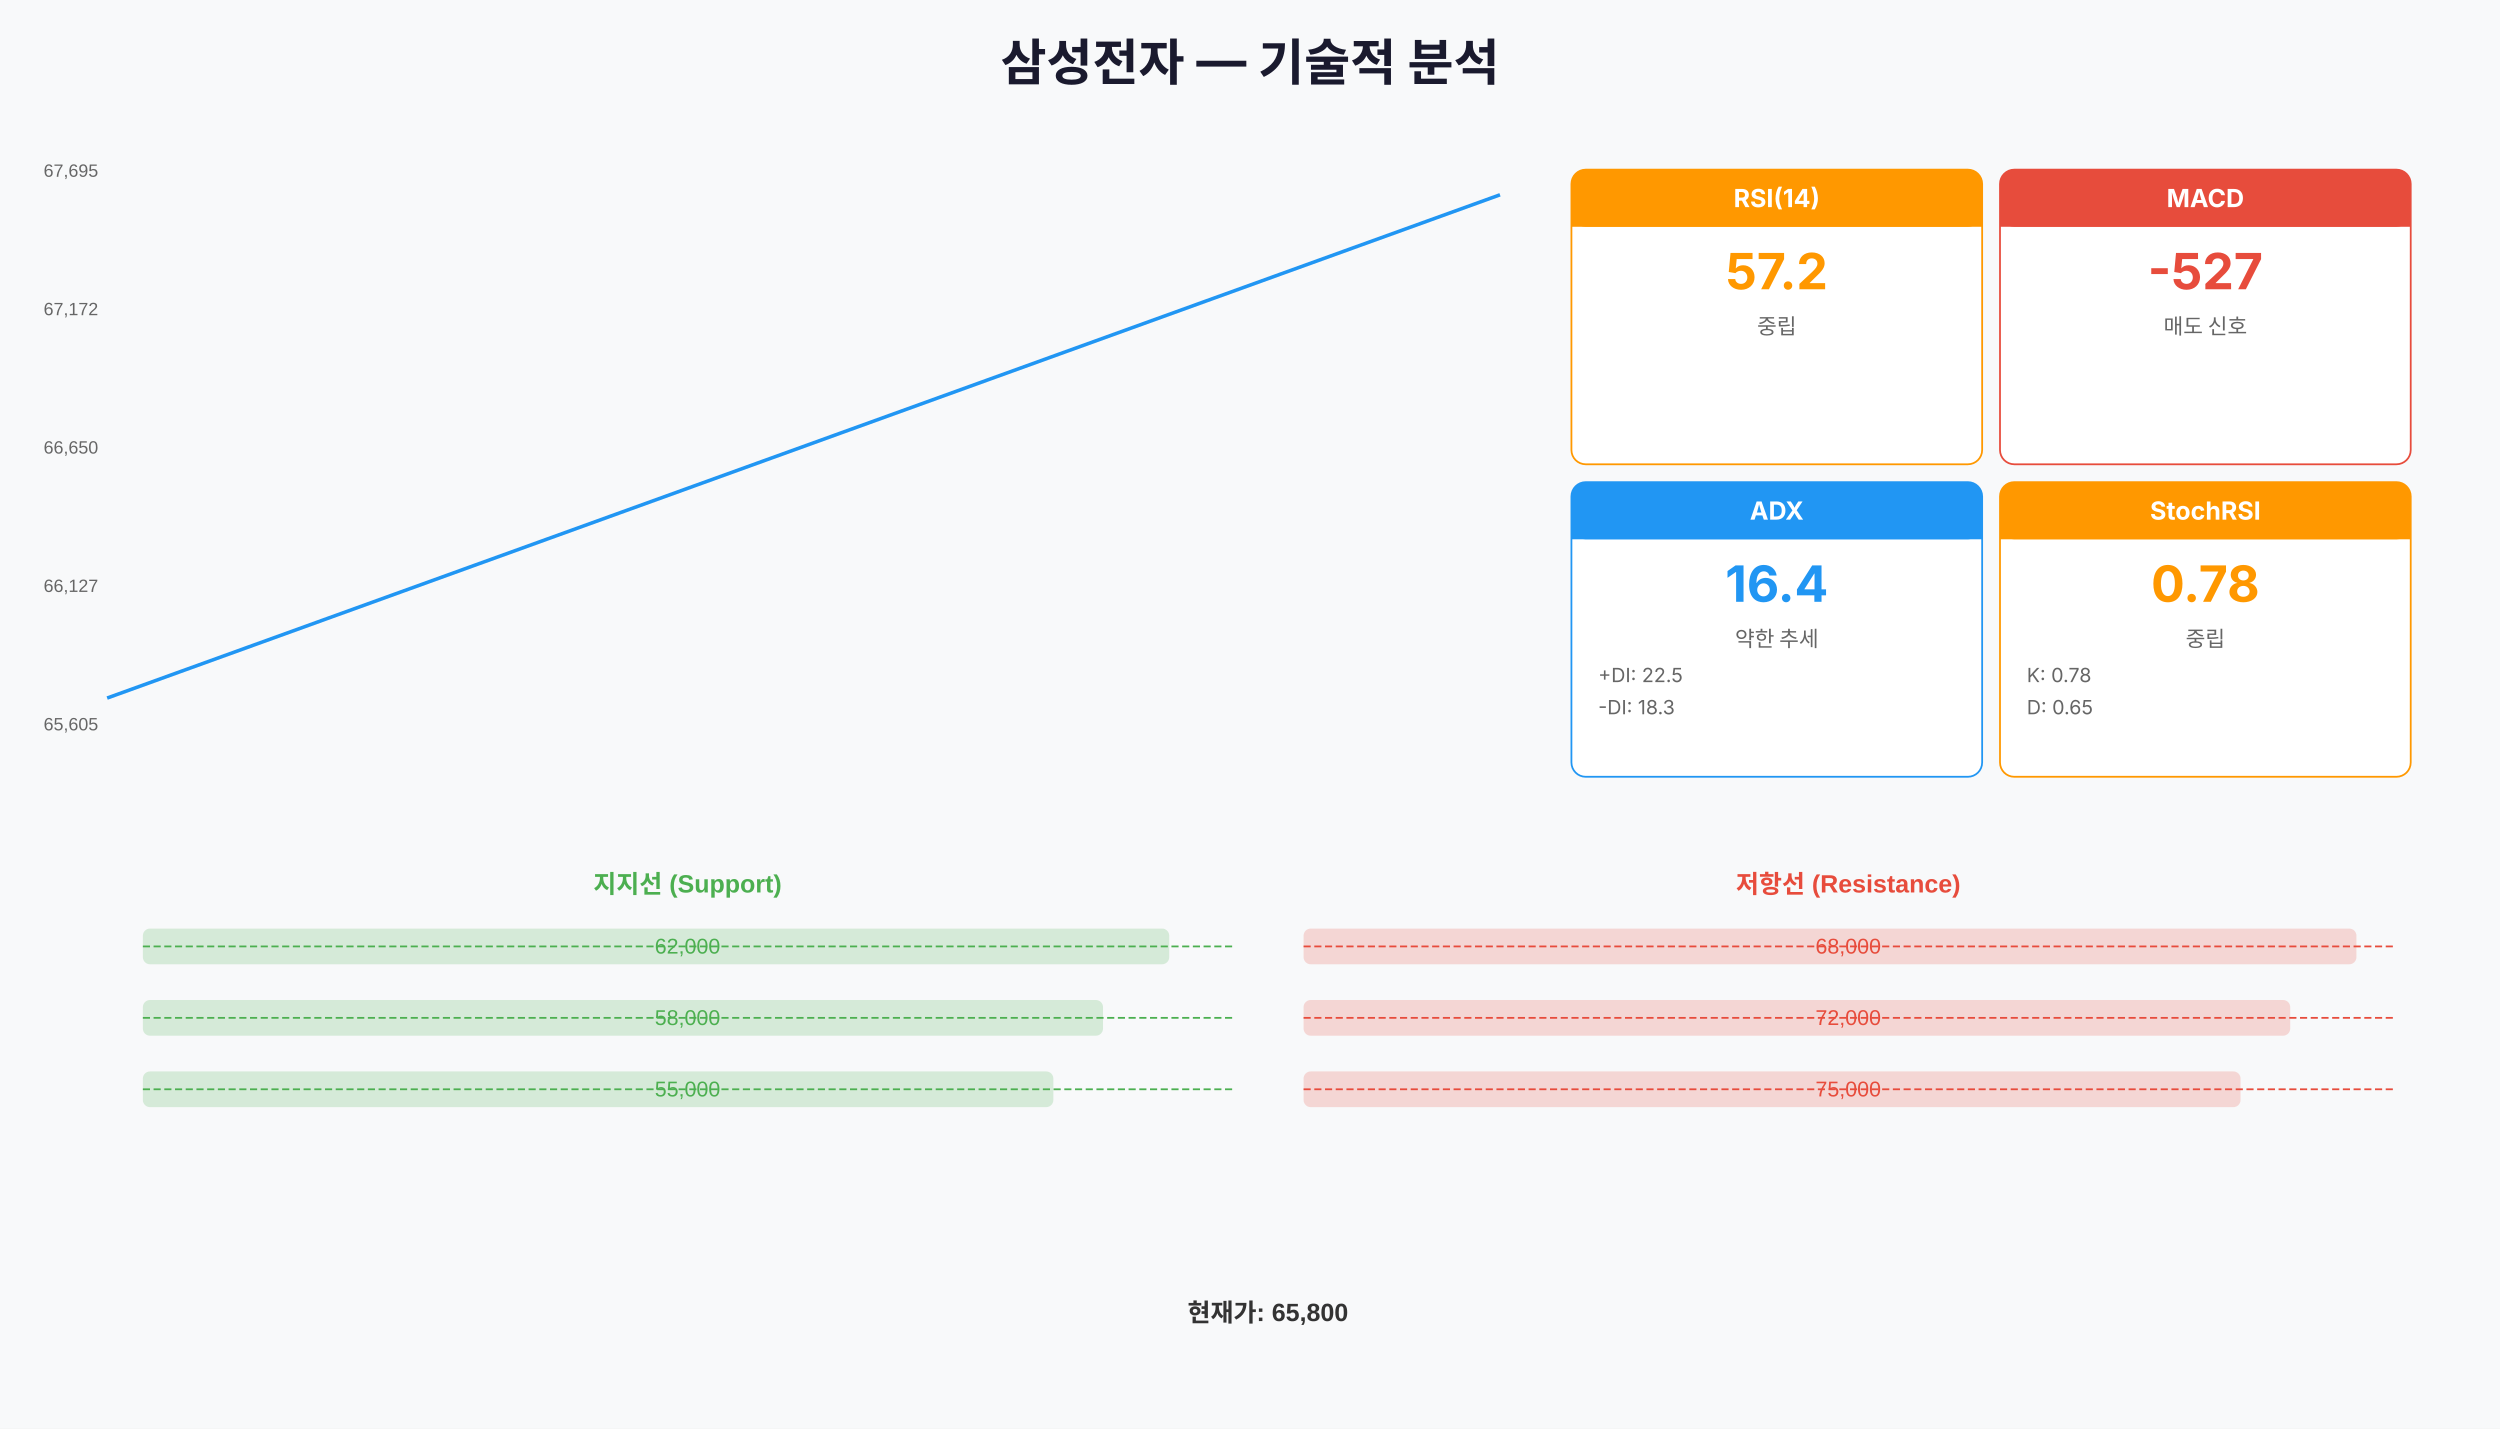
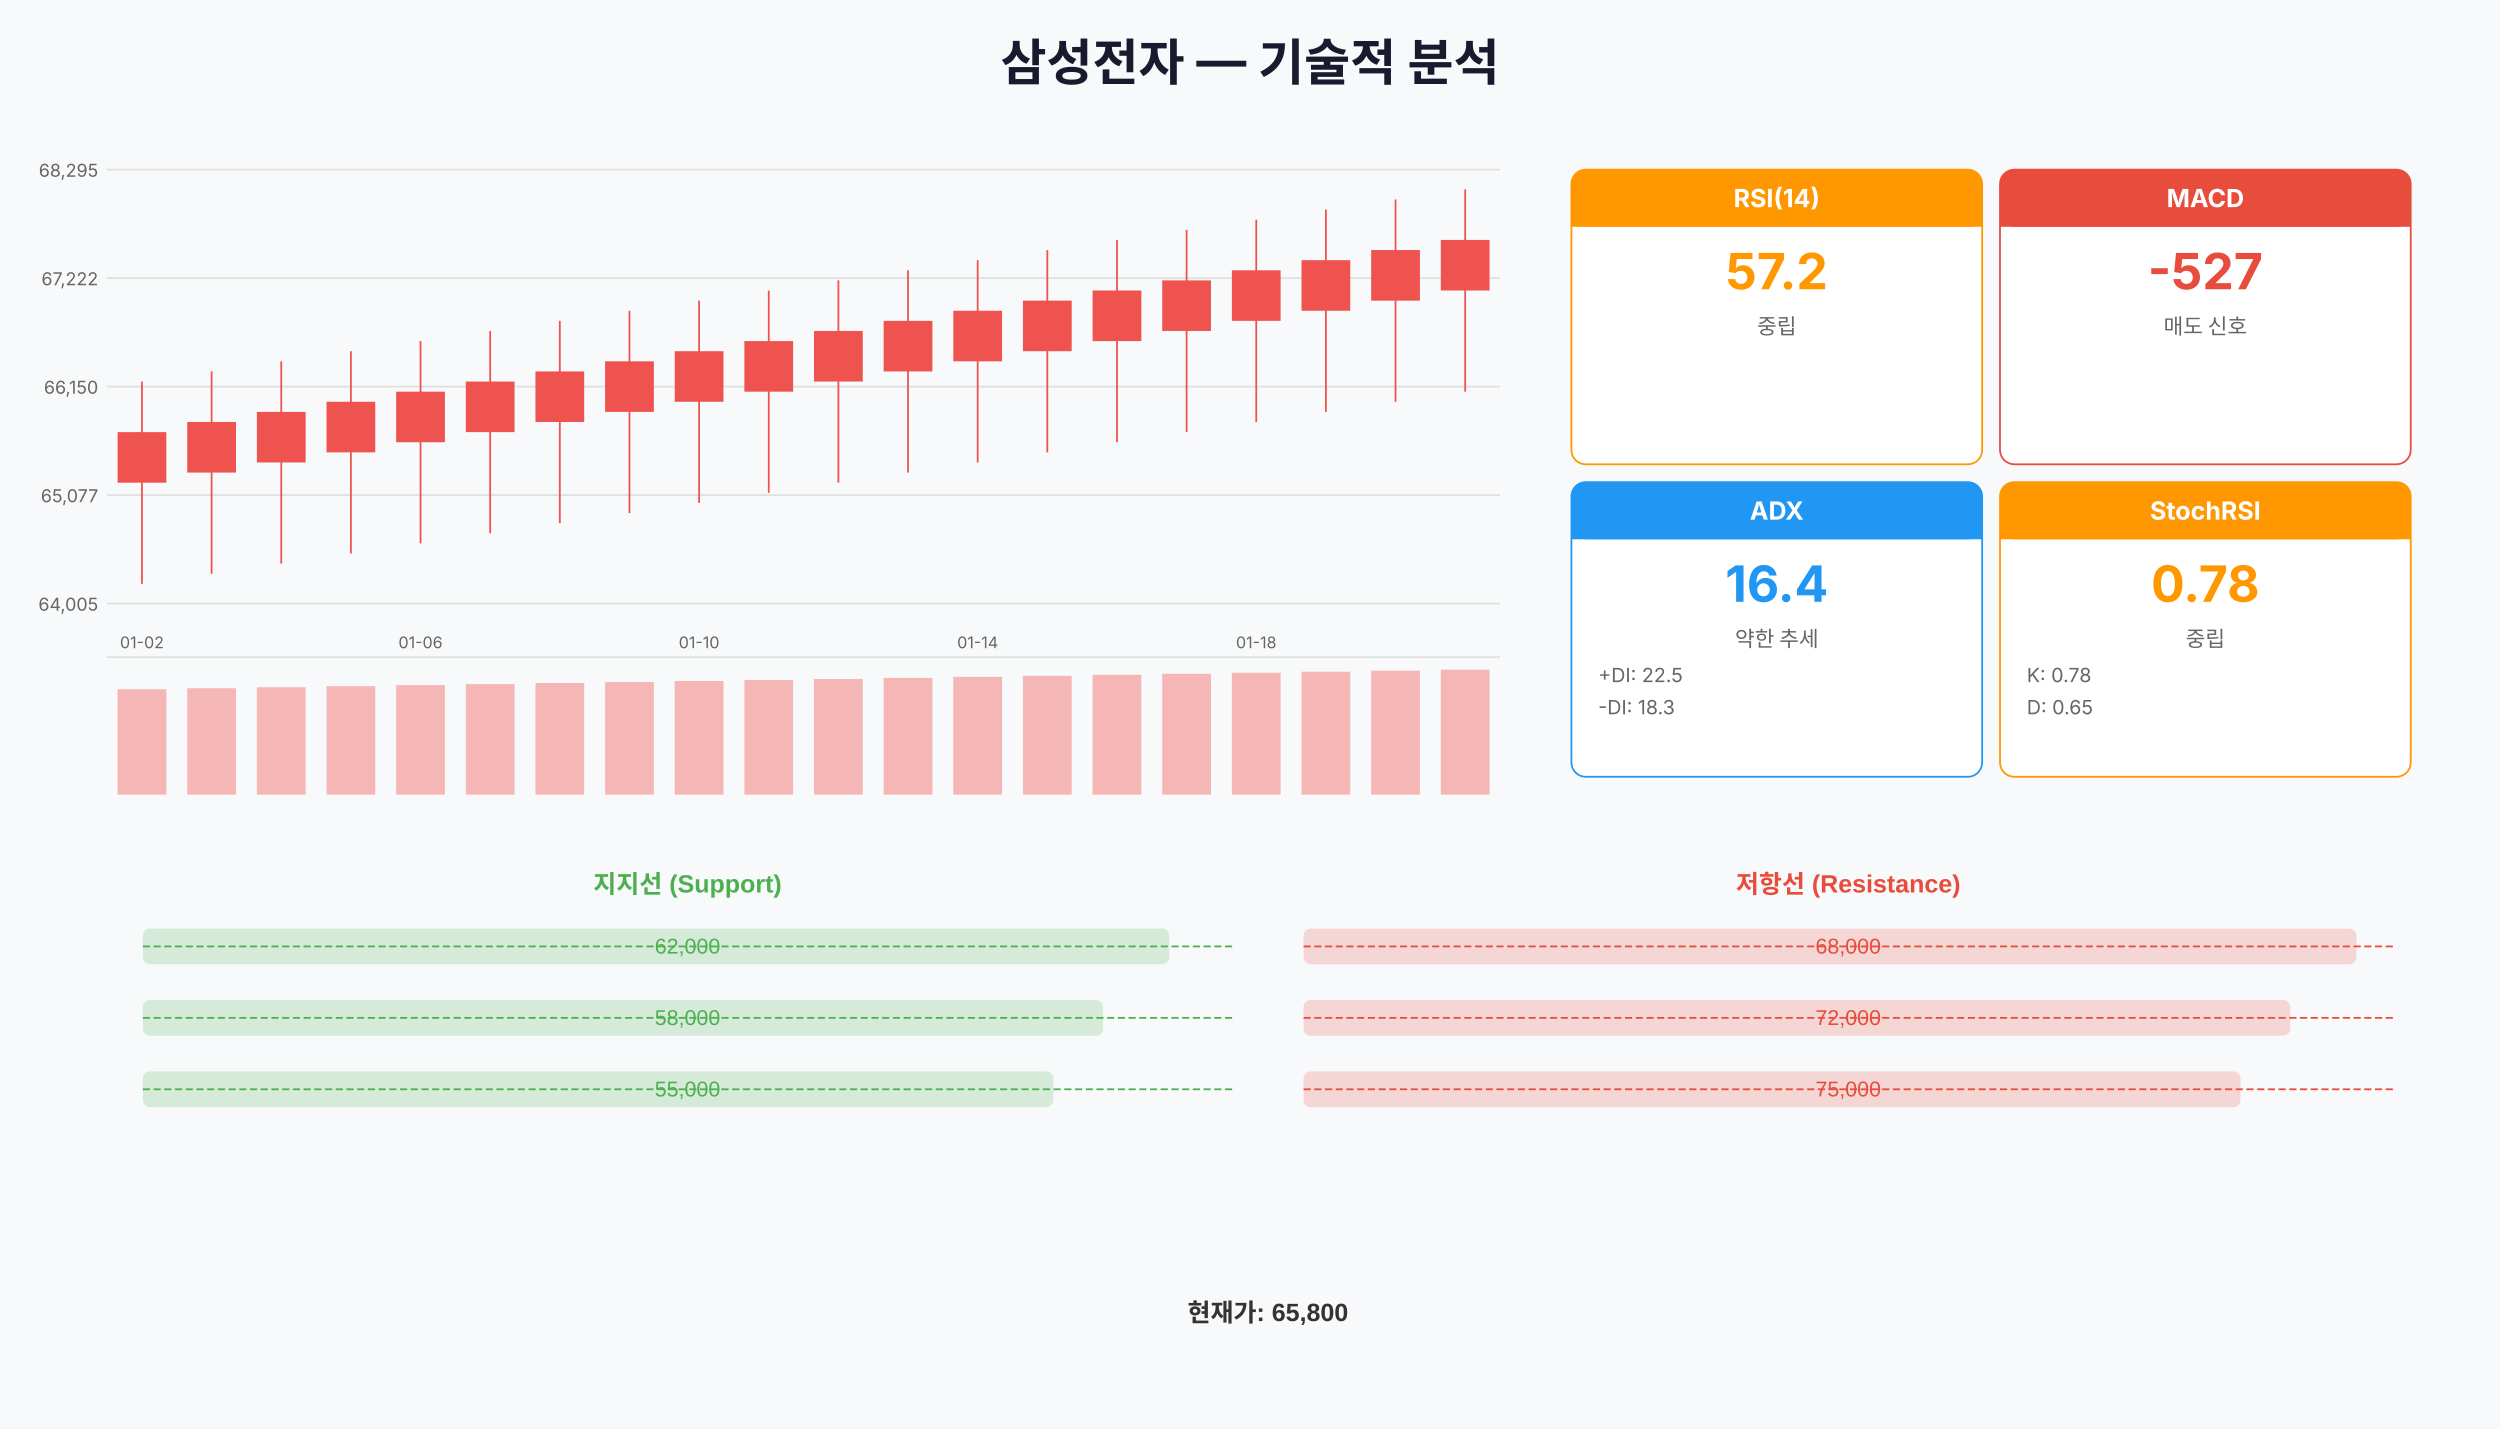
<svg xmlns="http://www.w3.org/2000/svg" width="1400" height="800">
  <defs>
    <marker id="arrowhead" markerWidth="10" markerHeight="7" refX="10" refY="3.5" orient="auto">
      <polygon points="0 0, 10 3.5, 0 7" fill="#666666" />
    </marker>
  </defs>
  <rect width="1400" height="800" fill="#f8f9fa" />
  <text x="700" y="45" font-family="'Noto Sans KR', 'Inter', 'Arial', sans-serif" font-size="28" font-weight="bold" fill="#1a1a2e" text-anchor="middle">삼성전자 — 기술적 분석</text>
-   <polyline points="60.0,390.909 101.053,376.077 142.105,361.244 183.158,346.411 224.211,331.579 265.263,316.746 306.316,301.914 347.368,287.081 388.421,272.249 429.474,257.416 470.526,242.584 511.579,227.751 552.632,212.919 593.684,198.086 634.737,183.254 675.789,168.421 716.842,153.589 757.895,138.756 798.947,123.923 840.0,109.091" fill="none" stroke="#2196F3" stroke-width="2" />
-   <text x="55" y="409.0" font-family="Arial, sans-serif" font-size="10" fill="#666666" text-anchor="end">65,605</text>
-   <text x="55" y="331.5" font-family="Arial, sans-serif" font-size="10" fill="#666666" text-anchor="end">66,127</text>
-   <text x="55" y="254.0" font-family="Arial, sans-serif" font-size="10" fill="#666666" text-anchor="end">66,650</text>
-   <text x="55" y="176.5" font-family="Arial, sans-serif" font-size="10" fill="#666666" text-anchor="end">67,172</text>
-   <text x="55" y="99.0" font-family="Arial, sans-serif" font-size="10" fill="#666666" text-anchor="end">67,695</text>
+   <line x1="60" y1="338.0" x2="840" y2="338.0" stroke="#e0e0e0" stroke-width="1" />
+   <text x="55" y="342.0" font-family="'Noto Sans KR', 'Inter', 'Arial', sans-serif" font-size="10" fill="#666666" text-anchor="end">64,005</text>
+   <line x1="60" y1="277.25" x2="840" y2="277.25" stroke="#e0e0e0" stroke-width="1" />
+   <text x="55" y="281.25" font-family="'Noto Sans KR', 'Inter', 'Arial', sans-serif" font-size="10" fill="#666666" text-anchor="end">65,077</text>
+   <line x1="60" y1="216.5" x2="840" y2="216.5" stroke="#e0e0e0" stroke-width="1" />
+   <text x="55" y="220.5" font-family="'Noto Sans KR', 'Inter', 'Arial', sans-serif" font-size="10" fill="#666666" text-anchor="end">66,150</text>
+   <line x1="60" y1="155.75" x2="840" y2="155.75" stroke="#e0e0e0" stroke-width="1" />
+   <text x="55" y="159.75" font-family="'Noto Sans KR', 'Inter', 'Arial', sans-serif" font-size="10" fill="#666666" text-anchor="end">67,222</text>
+   <line x1="60" y1="95.0" x2="840" y2="95.0" stroke="#e0e0e0" stroke-width="1" />
+   <text x="55" y="99.0" font-family="'Noto Sans KR', 'Inter', 'Arial', sans-serif" font-size="10" fill="#666666" text-anchor="end">68,295</text>
+   <line x1="60" y1="368.0" x2="840" y2="368.0" stroke="#e0e0e0" stroke-width="1" />
+   <line x1="79.5" y1="213.668" x2="79.5" y2="326.955" stroke="#ef5350" stroke-width="1" />
+   <rect x="65.85" y="385.992" width="27.3" height="59.008" fill="#ef5350" opacity="0.4" />
+   <line x1="118.5" y1="208.003" x2="118.5" y2="321.29" stroke="#ef5350" stroke-width="1" />
+   <rect x="104.85" y="385.413" width="27.3" height="59.587" fill="#ef5350" opacity="0.4" />
+   <line x1="157.5" y1="202.339" x2="157.5" y2="315.626" stroke="#ef5350" stroke-width="1" />
+   <rect x="143.85" y="384.835" width="27.3" height="60.165" fill="#ef5350" opacity="0.4" />
+   <line x1="196.5" y1="196.675" x2="196.5" y2="309.962" stroke="#ef5350" stroke-width="1" />
+   <rect x="182.85" y="384.256" width="27.3" height="60.744" fill="#ef5350" opacity="0.4" />
+   <line x1="235.5" y1="191.01" x2="235.5" y2="304.297" stroke="#ef5350" stroke-width="1" />
+   <rect x="221.85" y="383.678" width="27.3" height="61.322" fill="#ef5350" opacity="0.4" />
+   <line x1="274.5" y1="185.346" x2="274.5" y2="298.633" stroke="#ef5350" stroke-width="1" />
+   <rect x="260.85" y="383.099" width="27.3" height="61.901" fill="#ef5350" opacity="0.4" />
+   <line x1="313.5" y1="179.682" x2="313.5" y2="292.969" stroke="#ef5350" stroke-width="1" />
+   <rect x="299.85" y="382.521" width="27.3" height="62.479" fill="#ef5350" opacity="0.4" />
+   <line x1="352.5" y1="174.017" x2="352.5" y2="287.304" stroke="#ef5350" stroke-width="1" />
+   <rect x="338.85" y="381.942" width="27.3" height="63.058" fill="#ef5350" opacity="0.4" />
+   <line x1="391.5" y1="168.353" x2="391.5" y2="281.64" stroke="#ef5350" stroke-width="1" />
+   <rect x="377.85" y="381.364" width="27.3" height="63.636" fill="#ef5350" opacity="0.4" />
+   <line x1="430.5" y1="162.689" x2="430.5" y2="275.976" stroke="#ef5350" stroke-width="1" />
+   <rect x="416.85" y="380.785" width="27.3" height="64.215" fill="#ef5350" opacity="0.4" />
+   <line x1="469.5" y1="157.024" x2="469.5" y2="270.311" stroke="#ef5350" stroke-width="1" />
+   <rect x="455.85" y="380.207" width="27.3" height="64.793" fill="#ef5350" opacity="0.4" />
+   <line x1="508.5" y1="151.36" x2="508.5" y2="264.647" stroke="#ef5350" stroke-width="1" />
+   <rect x="494.85" y="379.628" width="27.3" height="65.372" fill="#ef5350" opacity="0.4" />
+   <line x1="547.5" y1="145.696" x2="547.5" y2="258.983" stroke="#ef5350" stroke-width="1" />
+   <rect x="533.85" y="379.05" width="27.3" height="65.95" fill="#ef5350" opacity="0.4" />
+   <line x1="586.5" y1="140.031" x2="586.5" y2="253.318" stroke="#ef5350" stroke-width="1" />
+   <rect x="572.85" y="378.471" width="27.3" height="66.529" fill="#ef5350" opacity="0.4" />
+   <line x1="625.5" y1="134.367" x2="625.5" y2="247.654" stroke="#ef5350" stroke-width="1" />
+   <rect x="611.85" y="377.893" width="27.3" height="67.107" fill="#ef5350" opacity="0.4" />
+   <line x1="664.5" y1="128.703" x2="664.5" y2="241.99" stroke="#ef5350" stroke-width="1" />
+   <rect x="650.85" y="377.314" width="27.3" height="67.686" fill="#ef5350" opacity="0.4" />
+   <line x1="703.5" y1="123.038" x2="703.5" y2="236.325" stroke="#ef5350" stroke-width="1" />
+   <rect x="689.85" y="376.736" width="27.3" height="68.264" fill="#ef5350" opacity="0.4" />
+   <line x1="742.5" y1="117.374" x2="742.5" y2="230.661" stroke="#ef5350" stroke-width="1" />
+   <rect x="728.85" y="376.157" width="27.3" height="68.843" fill="#ef5350" opacity="0.4" />
+   <line x1="781.5" y1="111.71" x2="781.5" y2="224.997" stroke="#ef5350" stroke-width="1" />
+   <rect x="767.85" y="375.579" width="27.3" height="69.421" fill="#ef5350" opacity="0.4" />
+   <line x1="820.5" y1="106.045" x2="820.5" y2="219.332" stroke="#ef5350" stroke-width="1" />
+   <rect x="806.85" y="375.0" width="27.3" height="70.0" fill="#ef5350" opacity="0.4" />
+   <rect x="65.85" y="241.99" width="27.3" height="28.322" fill="#ef5350" />
+   <rect x="104.85" y="236.325" width="27.3" height="28.322" fill="#ef5350" />
+   <rect x="143.85" y="230.661" width="27.3" height="28.322" fill="#ef5350" />
+   <rect x="182.85" y="224.997" width="27.3" height="28.322" fill="#ef5350" />
+   <rect x="221.85" y="219.332" width="27.3" height="28.322" fill="#ef5350" />
+   <rect x="260.85" y="213.668" width="27.3" height="28.322" fill="#ef5350" />
+   <rect x="299.85" y="208.003" width="27.3" height="28.322" fill="#ef5350" />
+   <rect x="338.85" y="202.339" width="27.3" height="28.322" fill="#ef5350" />
+   <rect x="377.85" y="196.675" width="27.3" height="28.322" fill="#ef5350" />
+   <rect x="416.85" y="191.01" width="27.3" height="28.322" fill="#ef5350" />
+   <rect x="455.85" y="185.346" width="27.3" height="28.322" fill="#ef5350" />
+   <rect x="494.85" y="179.682" width="27.3" height="28.322" fill="#ef5350" />
+   <rect x="533.85" y="174.017" width="27.3" height="28.322" fill="#ef5350" />
+   <rect x="572.85" y="168.353" width="27.3" height="28.322" fill="#ef5350" />
+   <rect x="611.85" y="162.689" width="27.3" height="28.322" fill="#ef5350" />
+   <rect x="650.85" y="157.024" width="27.3" height="28.322" fill="#ef5350" />
+   <rect x="689.85" y="151.36" width="27.3" height="28.322" fill="#ef5350" />
+   <rect x="728.85" y="145.696" width="27.3" height="28.322" fill="#ef5350" />
+   <rect x="767.85" y="140.031" width="27.3" height="28.322" fill="#ef5350" />
+   <rect x="806.85" y="134.367" width="27.3" height="28.322" fill="#ef5350" />
+   <text x="79.5" y="363.0" font-family="'Noto Sans KR', 'Inter', 'Arial', sans-serif" font-size="9" fill="#666666" text-anchor="middle">01-02</text>
+   <text x="235.5" y="363.0" font-family="'Noto Sans KR', 'Inter', 'Arial', sans-serif" font-size="9" fill="#666666" text-anchor="middle">01-06</text>
+   <text x="391.5" y="363.0" font-family="'Noto Sans KR', 'Inter', 'Arial', sans-serif" font-size="9" fill="#666666" text-anchor="middle">01-10</text>
+   <text x="547.5" y="363.0" font-family="'Noto Sans KR', 'Inter', 'Arial', sans-serif" font-size="9" fill="#666666" text-anchor="middle">01-14</text>
+   <text x="703.5" y="363.0" font-family="'Noto Sans KR', 'Inter', 'Arial', sans-serif" font-size="9" fill="#666666" text-anchor="middle">01-18</text>
  <rect x="880" y="95" width="230" height="165" fill="#ffffff" stroke="#FF9800" stroke-width="1" rx="8" />
  <rect x="880" y="95" width="230" height="32" fill="#FF9800" rx="8" />
  <rect x="880" y="119" width="230" height="8" fill="#FF9800" />
  <text x="995" y="116" font-family="'Noto Sans KR', 'Inter', 'Arial', sans-serif" font-size="14" font-weight="bold" fill="#ffffff" text-anchor="middle">RSI(14)</text>
  <text x="995" y="162" font-family="'Noto Sans KR', 'Inter', 'Arial', sans-serif" font-size="28" font-weight="bold" fill="#FF9800" text-anchor="middle">57.2</text>
  <text x="995" y="187" font-family="'Noto Sans KR', 'Inter', 'Arial', sans-serif" font-size="12" fill="#666666" text-anchor="middle">중립</text>
  <rect x="1120" y="95" width="230" height="165" fill="#ffffff" stroke="#e74c3c" stroke-width="1" rx="8" />
  <rect x="1120" y="95" width="230" height="32" fill="#e74c3c" rx="8" />
  <rect x="1120" y="119" width="230" height="8" fill="#e74c3c" />
  <text x="1235" y="116" font-family="'Noto Sans KR', 'Inter', 'Arial', sans-serif" font-size="14" font-weight="bold" fill="#ffffff" text-anchor="middle">MACD</text>
  <text x="1235" y="162" font-family="'Noto Sans KR', 'Inter', 'Arial', sans-serif" font-size="28" font-weight="bold" fill="#e74c3c" text-anchor="middle">-527</text>
  <text x="1235" y="187" font-family="'Noto Sans KR', 'Inter', 'Arial', sans-serif" font-size="12" fill="#666666" text-anchor="middle">매도 신호</text>
  <rect x="880" y="270" width="230" height="165" fill="#ffffff" stroke="#2196F3" stroke-width="1" rx="8" />
  <rect x="880" y="270" width="230" height="32" fill="#2196F3" rx="8" />
  <rect x="880" y="294" width="230" height="8" fill="#2196F3" />
  <text x="995" y="291" font-family="'Noto Sans KR', 'Inter', 'Arial', sans-serif" font-size="14" font-weight="bold" fill="#ffffff" text-anchor="middle">ADX</text>
  <text x="995" y="337" font-family="'Noto Sans KR', 'Inter', 'Arial', sans-serif" font-size="28" font-weight="bold" fill="#2196F3" text-anchor="middle">16.4</text>
  <text x="995" y="362" font-family="'Noto Sans KR', 'Inter', 'Arial', sans-serif" font-size="12" fill="#666666" text-anchor="middle">약한 추세</text>
  <text x="895" y="382" font-family="'Noto Sans KR', 'Inter', 'Arial', sans-serif" font-size="11" fill="#666666">+DI: 22.5</text>
  <text x="895" y="400" font-family="'Noto Sans KR', 'Inter', 'Arial', sans-serif" font-size="11" fill="#666666">-DI: 18.3</text>
  <rect x="1120" y="270" width="230" height="165" fill="#ffffff" stroke="#FF9800" stroke-width="1" rx="8" />
  <rect x="1120" y="270" width="230" height="32" fill="#FF9800" rx="8" />
  <rect x="1120" y="294" width="230" height="8" fill="#FF9800" />
  <text x="1235" y="291" font-family="'Noto Sans KR', 'Inter', 'Arial', sans-serif" font-size="14" font-weight="bold" fill="#ffffff" text-anchor="middle">StochRSI</text>
  <text x="1235" y="337" font-family="'Noto Sans KR', 'Inter', 'Arial', sans-serif" font-size="28" font-weight="bold" fill="#FF9800" text-anchor="middle">0.78</text>
  <text x="1235" y="362" font-family="'Noto Sans KR', 'Inter', 'Arial', sans-serif" font-size="12" fill="#666666" text-anchor="middle">중립</text>
  <text x="1135" y="382" font-family="'Noto Sans KR', 'Inter', 'Arial', sans-serif" font-size="11" fill="#666666">K: 0.78</text>
  <text x="1135" y="400" font-family="'Noto Sans KR', 'Inter', 'Arial', sans-serif" font-size="11" fill="#666666">D: 0.65</text>
  <text x="385" y="500" font-family="Arial, sans-serif" font-size="14" font-weight="bold" fill="#4CAF50" text-anchor="middle">지지선 (Support)</text>
  <text x="1035" y="500" font-family="Arial, sans-serif" font-size="14" font-weight="bold" fill="#e74c3c" text-anchor="middle">저항선 (Resistance)</text>
  <rect x="80" y="520" width="574.772" height="20" fill="#4CAF50" opacity="0.2" rx="4" />
  <line x1="80" y1="530" x2="690" y2="530" stroke="#4CAF50" stroke-width="1" stroke-dasharray="4,2" />
  <text x="385" y="534" font-family="Arial, sans-serif" font-size="12" fill="#4CAF50" text-anchor="middle">62,000</text>
  <rect x="80" y="560" width="537.69" height="20" fill="#4CAF50" opacity="0.2" rx="4" />
  <line x1="80" y1="570" x2="690" y2="570" stroke="#4CAF50" stroke-width="1" stroke-dasharray="4,2" />
  <text x="385" y="574" font-family="Arial, sans-serif" font-size="12" fill="#4CAF50" text-anchor="middle">58,000</text>
  <rect x="80" y="600" width="509.878" height="20" fill="#4CAF50" opacity="0.2" rx="4" />
  <line x1="80" y1="610" x2="690" y2="610" stroke="#4CAF50" stroke-width="1" stroke-dasharray="4,2" />
  <text x="385" y="614" font-family="Arial, sans-serif" font-size="12" fill="#4CAF50" text-anchor="middle">55,000</text>
  <rect x="730" y="520" width="589.605" height="20" fill="#e74c3c" opacity="0.2" rx="4" />
  <line x1="730" y1="530" x2="1340" y2="530" stroke="#e74c3c" stroke-width="1" stroke-dasharray="4,2" />
  <text x="1035" y="534" font-family="Arial, sans-serif" font-size="12" fill="#e74c3c" text-anchor="middle">68,000</text>
  <rect x="730" y="560" width="552.523" height="20" fill="#e74c3c" opacity="0.2" rx="4" />
  <line x1="730" y1="570" x2="1340" y2="570" stroke="#e74c3c" stroke-width="1" stroke-dasharray="4,2" />
  <text x="1035" y="574" font-family="Arial, sans-serif" font-size="12" fill="#e74c3c" text-anchor="middle">72,000</text>
  <rect x="730" y="600" width="524.711" height="20" fill="#e74c3c" opacity="0.2" rx="4" />
  <line x1="730" y1="610" x2="1340" y2="610" stroke="#e74c3c" stroke-width="1" stroke-dasharray="4,2" />
  <text x="1035" y="614" font-family="Arial, sans-serif" font-size="12" fill="#e74c3c" text-anchor="middle">75,000</text>
  <text x="710" y="740" font-family="Arial, sans-serif" font-size="14" font-weight="bold" fill="#333333" text-anchor="middle">현재가: 65,800</text>
</svg>
